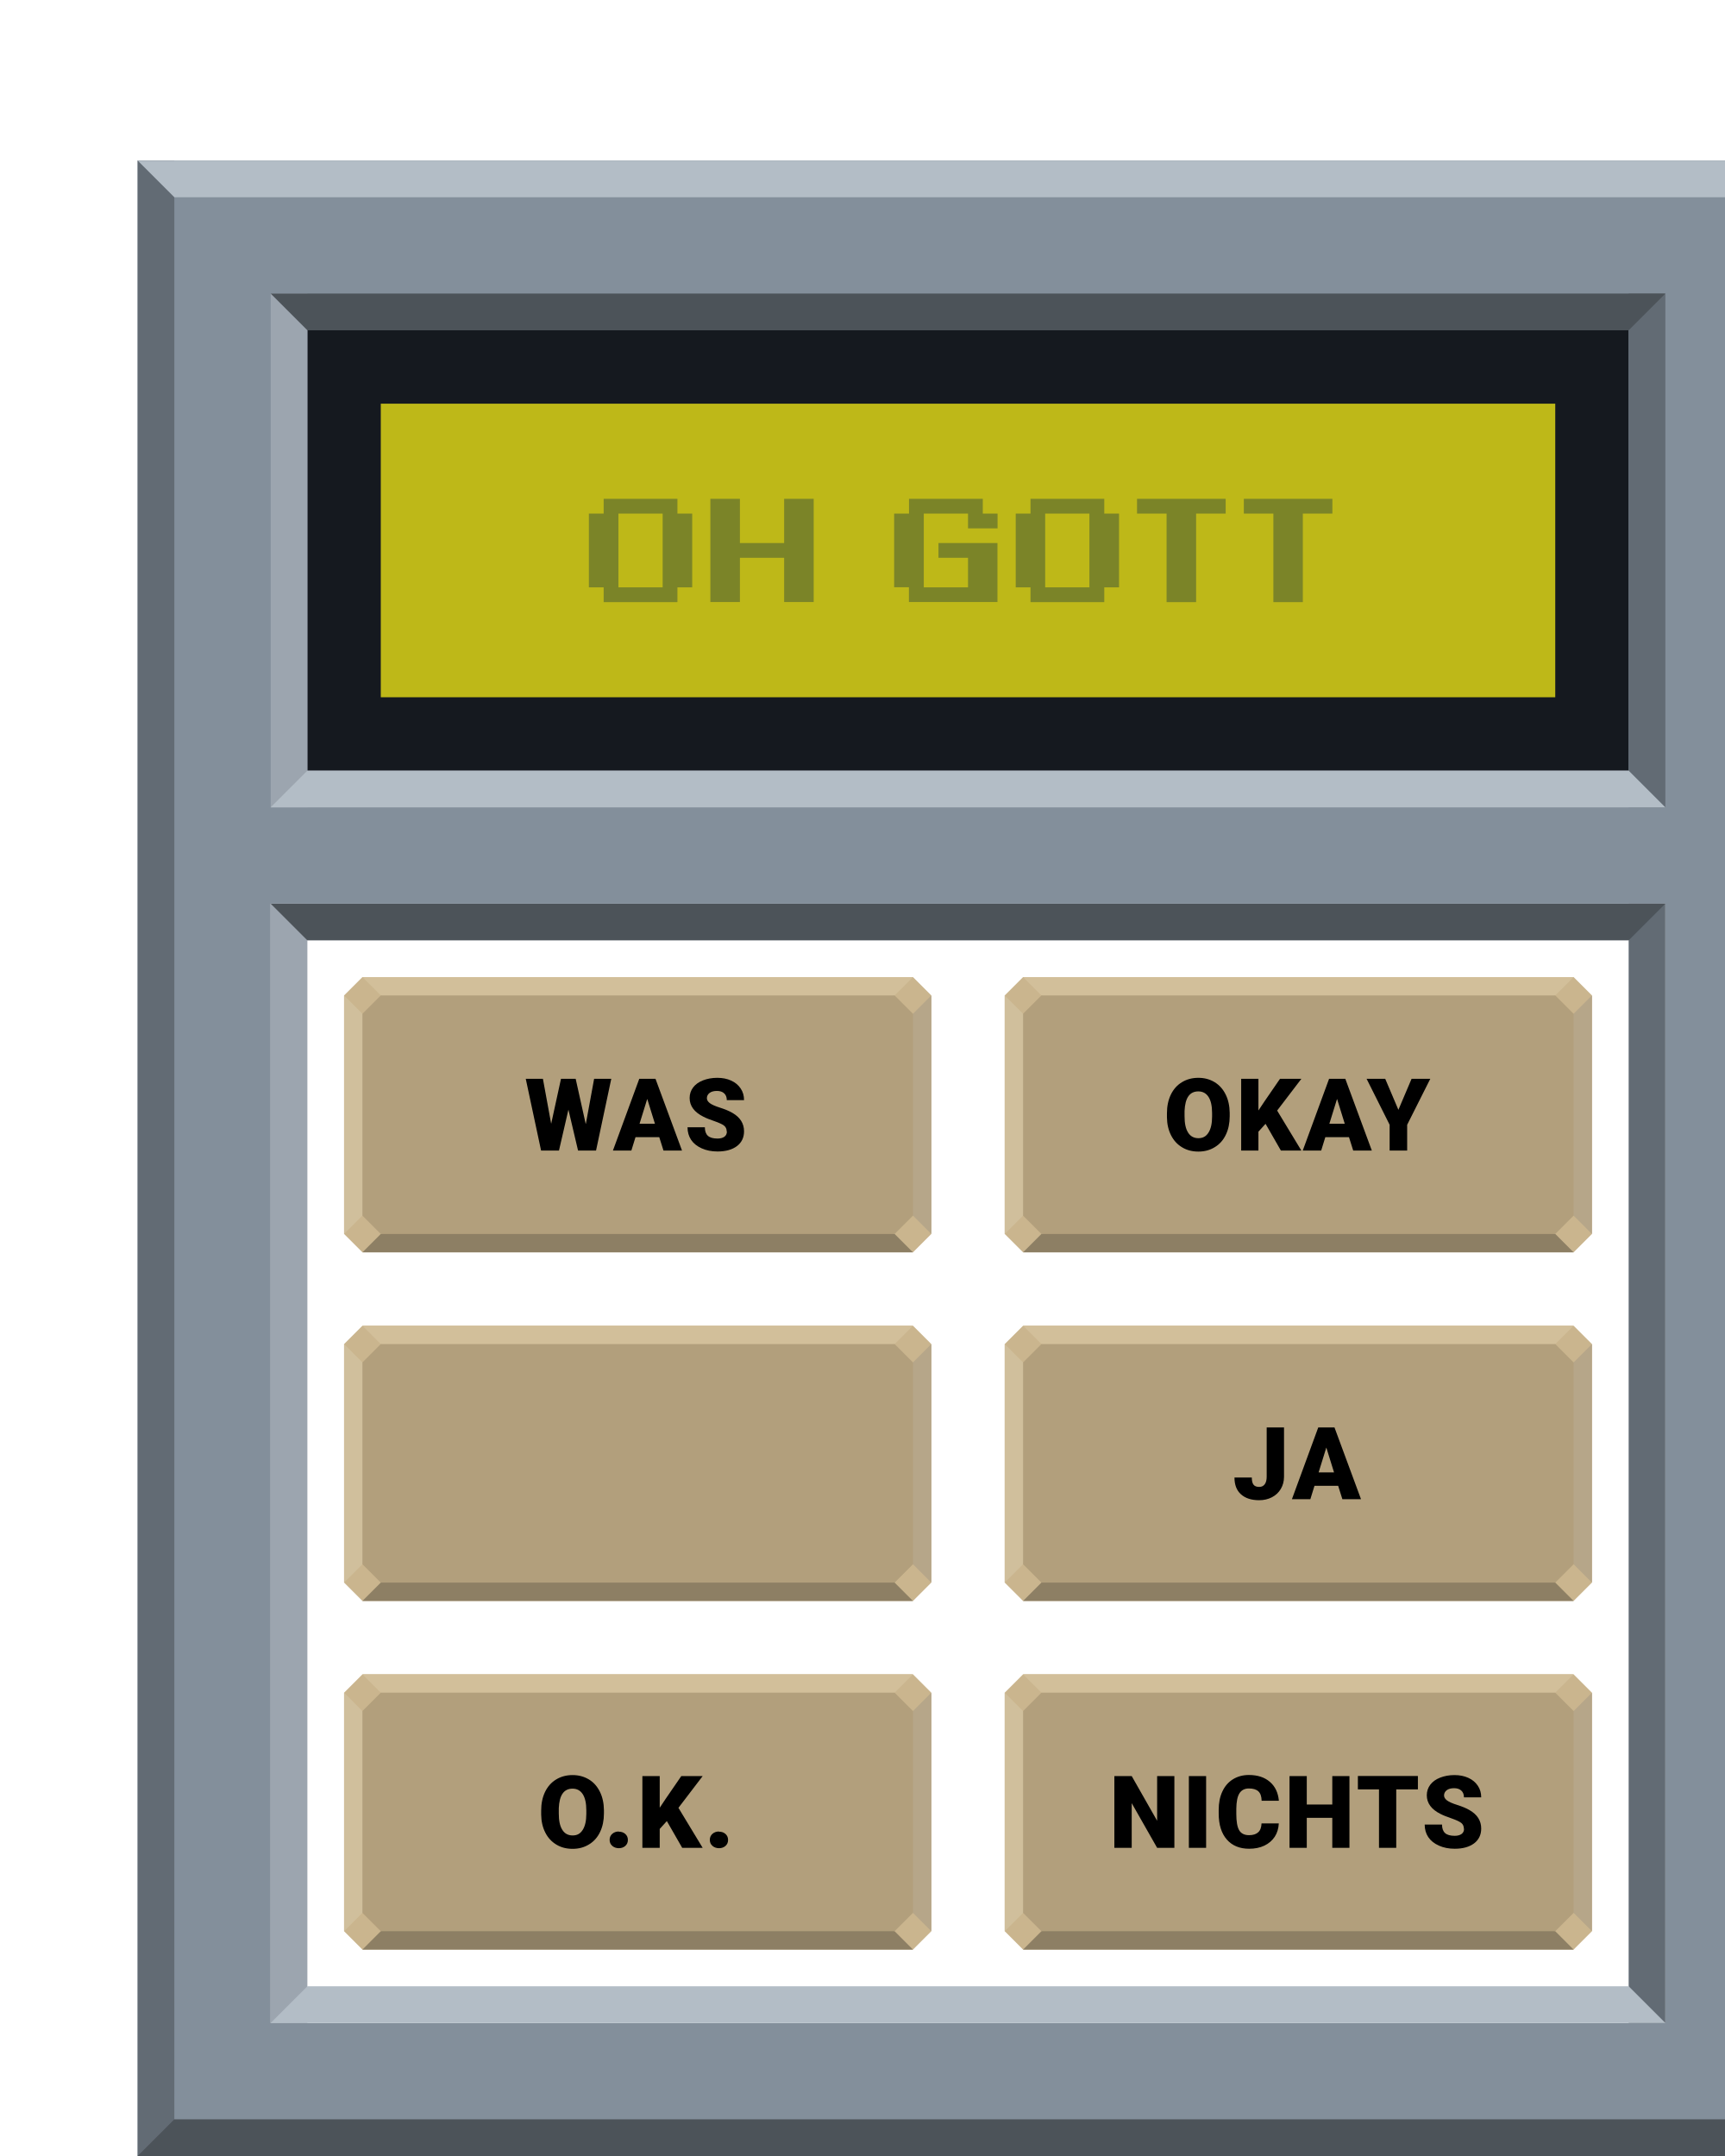
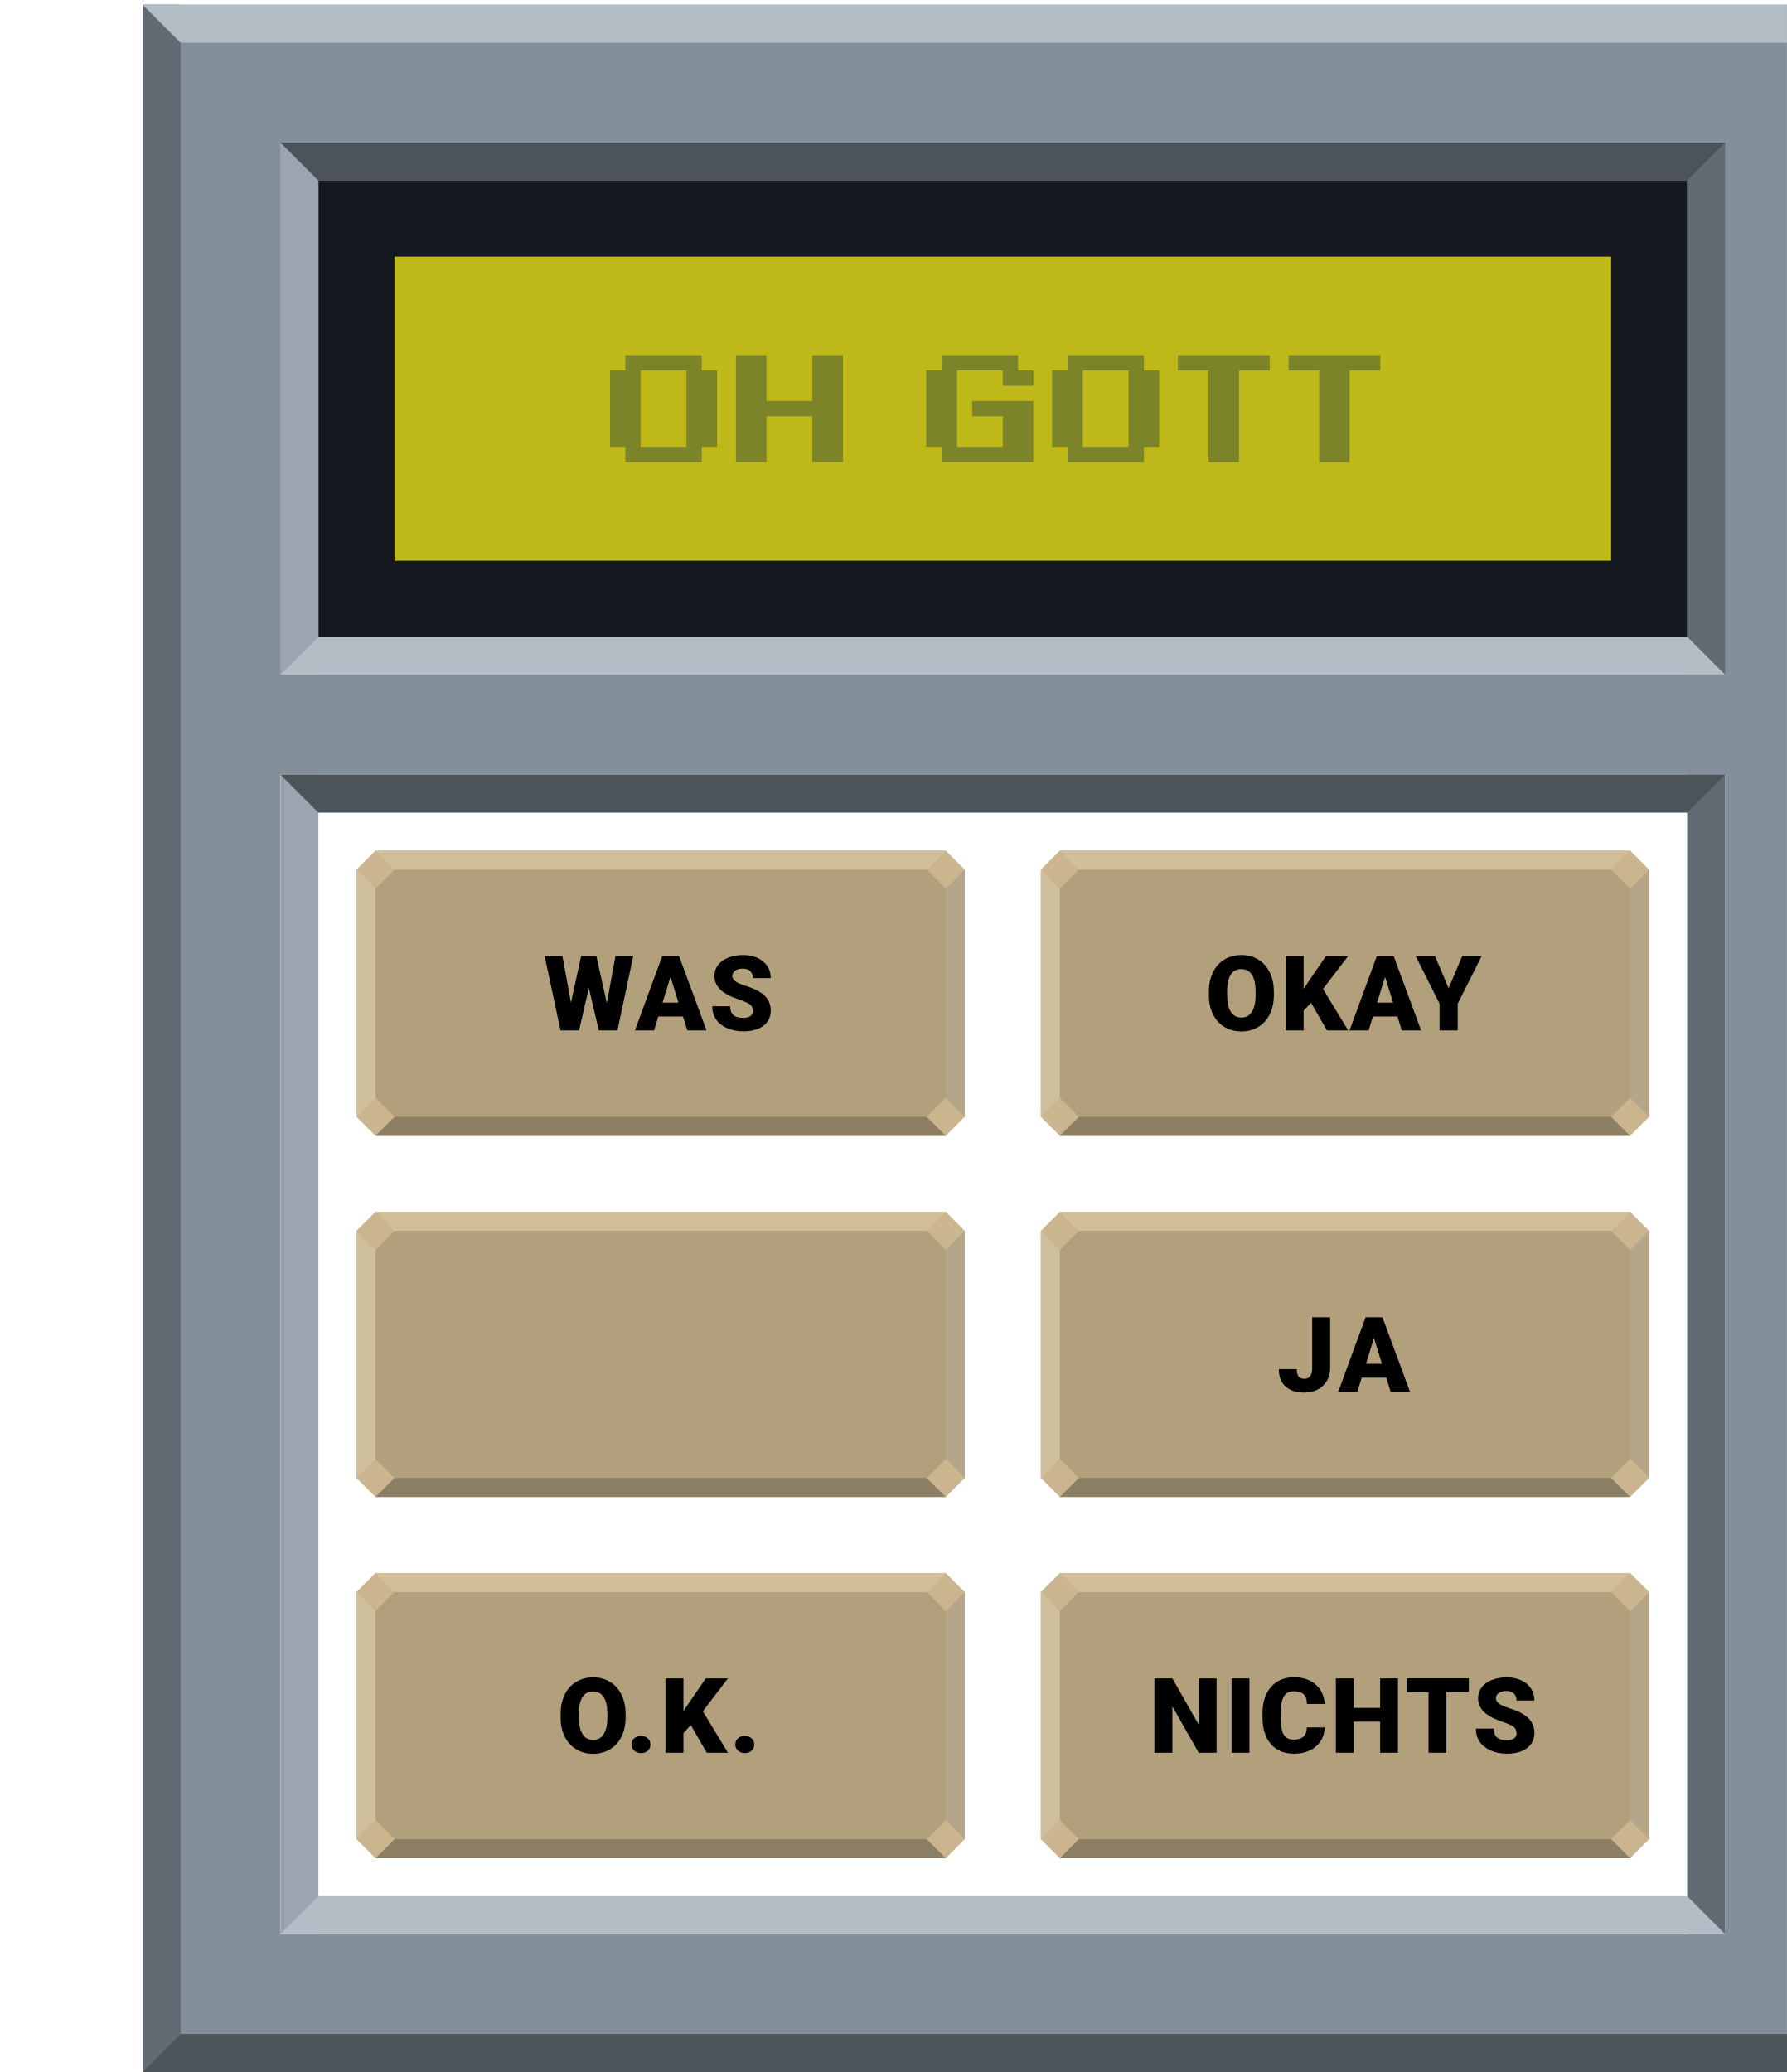
- <svg xmlns="http://www.w3.org/2000/svg" id="Ebene_2" data-name="Ebene 2" viewBox="0 0 188 235">
+ <svg xmlns="http://www.w3.org/2000/svg" id="Ebene_2" data-name="Ebene 2" viewBox="0 0 188 218">
  <g id="Seite_16" data-name="Seite 16">
    <g id="Level-2">
-       <rect id="Exportfläche" width="188" height="235" fill="none" />
-       <path id="Modul" d="M188,17.5H15v217.5h173V17.5ZM29.5,220.5v-122h152v122H29.5Z" fill="#838f9b" />
+       <rect id="Exportfläche" width="188" height="218" fill="none" />
+       <path id="Modul" d="M188,.5H15v217.5h173V.5ZM29.5,203.5v-122h152v122H29.5Z" fill="#838f9b" />
      <g id="Kante_Modul" data-name="Kante Modul">
-         <rect id="Exportfläche-2" data-name="Exportfläche" x="15" y="17.5" width="4" height="217.5" fill="#626b74" />
-         <polygon points="188 17.5 15 17.5 19 21.5 188 21.5 188 17.5" fill="#b3bdc6" />
-         <polygon points="188 231 19 231 15 235 188 235 188 231" fill="#4c5359" />
+         <rect id="Exportfläche-2" data-name="Exportfläche" x="15" y=".5" width="4" height="217.5" fill="#626b74" />
+         <polygon points="188 .5 15 .5 19 4.5 188 4.5 188 .5" fill="#b3bdc6" />
+         <polygon points="188 214 19 214 15 218 188 218 188 214" fill="#4c5359" />
      </g>
      <g id="Display">
-         <rect id="Rand_Display" data-name="Rand Display" x="33.5" y="36" width="144" height="48" fill="#15191f" />
-         <rect id="Display-2" data-name="Display" x="41.5" y="44" width="128" height="32" fill="#beb818" />
+         <rect id="Rand_Display" data-name="Rand Display" x="33.5" y="19" width="144" height="48" fill="#15191f" />
+         <rect id="Display-2" data-name="Display" x="41.5" y="27" width="128" height="32" fill="#beb818" />
        <g>
-           <rect x="41.5" y="44" width="128" height="32" fill="none" />
-           <path d="M64.18,55.98h1.61v-1.61h8.04v1.61h1.61v8.04h-1.61v1.61h-8.04v-1.61h-1.61v-8.04ZM67.4,64.02h4.82v-8.04h-4.82v8.04Z" fill="#7b8428" />
-           <path d="M77.42,54.37h3.22v4.82h4.82v-4.82h3.22v11.25h-3.22v-4.82h-4.82v4.82h-3.22v-11.25Z" fill="#7b8428" />
-           <path d="M97.46,55.98h1.61v-1.61h8.04v1.61h1.61v1.61h-3.22v-1.61h-4.82v8.04h4.82v-3.22h-3.22v-1.61h6.43v6.43h-9.65v-1.61h-1.61v-8.04Z" fill="#7b8428" />
-           <path d="M110.7,55.98h1.61v-1.61h8.04v1.61h1.61v8.04h-1.61v1.61h-8.04v-1.61h-1.61v-8.04ZM113.91,64.02h4.82v-8.04h-4.82v8.04Z" fill="#7b8428" />
-           <path d="M123.93,54.37h9.65v1.61h-3.22v9.65h-3.22v-9.65h-3.22v-1.61Z" fill="#7b8428" />
-           <path d="M135.56,54.37h9.65v1.61h-3.22v9.65h-3.21v-9.65h-3.22v-1.61Z" fill="#7b8428" />
+           <rect x="41.5" y="27" width="128" height="32" fill="none" />
+           <path d="M64.18,38.98h1.61v-1.61h8.04v1.61h1.61v8.04h-1.61v1.61h-8.04v-1.61h-1.61v-8.04ZM67.4,47.02h4.82v-8.04h-4.82v8.04Z" fill="#7b8428" />
+           <path d="M77.42,37.37h3.22v4.82h4.82v-4.82h3.22v11.25h-3.22v-4.82h-4.82v4.82h-3.22v-11.25Z" fill="#7b8428" />
+           <path d="M97.46,38.98h1.61v-1.61h8.04v1.61h1.61v1.61h-3.22v-1.61h-4.82v8.04h4.82v-3.22h-3.22v-1.61h6.43v6.43h-9.65v-1.61h-1.61v-8.04Z" fill="#7b8428" />
+           <path d="M110.7,38.98h1.61v-1.61h8.04v1.61h1.61v8.04h-1.61v1.61h-8.04v-1.61h-1.61v-8.04ZM113.91,47.02h4.82v-8.04h-4.82v8.04Z" fill="#7b8428" />
+           <path d="M123.93,37.37h9.65v1.61h-3.22v9.65h-3.22v-9.65h-3.22v-1.61Z" fill="#7b8428" />
+           <path d="M135.56,37.37h9.65v1.61h-3.22v9.65h-3.21v-9.65h-3.22v-1.61Z" fill="#7b8428" />
        </g>
        <g id="Kante_Display" data-name="Kante Display">
-           <rect x="29.5" y="32" width="4" height="56" fill="#9ca5af" />
-           <rect x="177.5" y="32" width="4" height="56" fill="#626b74" />
-           <polygon points="181.5 88 29.5 88 33.5 84 177.5 84 181.5 88" fill="#b3bdc6" />
-           <polygon points="177.5 36 33.5 36 29.5 32 181.5 32 177.5 36" fill="#4c5359" />
+           <rect x="29.5" y="15" width="4" height="56" fill="#9ca5af" />
+           <rect x="177.5" y="15" width="4" height="56" fill="#626b74" />
+           <polygon points="181.5 71 29.5 71 33.5 67 177.5 67 181.5 71" fill="#b3bdc6" />
+           <polygon points="177.5 19 33.5 19 29.5 15 181.5 15 177.5 19" fill="#4c5359" />
        </g>
      </g>
      <g id="Buttons">
        <g id="Kante_Buttons" data-name="Kante Buttons">
-           <rect x="29.5" y="98.5" width="4" height="122" fill="#9ca5af" />
-           <rect x="177.5" y="98.5" width="4" height="122" fill="#626b74" />
-           <polygon points="181.5 220.5 29.5 220.5 33.5 216.5 177.5 216.5 181.5 220.5" fill="#b3bdc6" />
-           <polygon points="177.5 102.5 33.5 102.5 29.5 98.5 181.5 98.5 177.5 102.5" fill="#4c5359" />
+           <rect x="29.5" y="81.5" width="4" height="122" fill="#9ca5af" />
+           <rect x="177.5" y="81.5" width="4" height="122" fill="#626b74" />
+           <polygon points="181.5 203.5 29.5 203.5 33.5 199.5 177.5 199.5 181.5 203.5" fill="#b3bdc6" />
+           <polygon points="177.5 85.5 33.5 85.5 29.5 81.5 181.5 81.5 177.5 85.5" fill="#4c5359" />
        </g>
        <g id="_6" data-name="6">
          <g id="Button_1" data-name="Button 1">
-             <path d="M171.5,212.5h-60l-2-2v-26l2-2h60l2,2v26l-2,2Z" fill="#cab58e" />
-             <polygon points="141.46 196.07 169.5 184.5 171.5 182.5 111.5 182.5 113.5 184.5 141.46 196.07" fill="#d2bf9a" />
-             <polygon points="171.5 208.5 173.5 210.5 173.5 184.5 171.5 186.5 144.81 197.46 171.5 208.5" fill="#b6a689" />
-             <polygon points="141.54 198.93 113.5 210.5 111.5 212.5 171.5 212.5 169.5 210.5 141.54 198.93" fill="#8d7f64" />
-             <polygon points="111.5 186.5 109.5 184.5 109.5 210.5 111.5 208.5 138.19 197.54 111.5 186.5" fill="#d0bf9c" />
-             <path d="M169.5,210.5h-56l-2-2v-22l2-2h56l2,2v22l-2,2Z" fill="#b29f7c" />
+             <path d="M171.5,195.5h-60l-2-2v-26l2-2h60l2,2v26l-2,2Z" fill="#cab58e" />
+             <polygon points="141.46 179.07 169.5 167.5 171.5 165.5 111.5 165.5 113.5 167.5 141.46 179.07" fill="#d2bf9a" />
+             <polygon points="171.5 191.5 173.5 193.5 173.5 167.5 171.5 169.5 144.81 180.46 171.5 191.5" fill="#b6a689" />
+             <polygon points="141.54 181.93 113.5 193.5 111.5 195.5 171.5 195.5 169.5 193.5 141.54 181.93" fill="#8d7f64" />
+             <polygon points="111.5 169.5 109.5 167.5 109.5 193.5 111.5 191.5 138.19 180.54 111.5 169.5" fill="#d0bf9c" />
+             <path d="M169.5,193.5h-56l-2-2v-22l2-2h56l2,2v22l-2,2Z" fill="#b29f7c" />
          </g>
          <g>
-             <rect x="113.82" y="184.5" width="55.01" height="26" fill="none" />
-             <path d="M127.98,201.41h-1.87l-2.77-4.87v4.87h-1.89v-7.82h1.89l2.77,4.87v-4.87h1.88v7.82Z" />
-             <path d="M131.45,201.41h-1.88v-7.82h1.88v7.82Z" />
-             <path d="M139.37,198.76c-.03.54-.17,1.03-.44,1.44s-.65.74-1.13.97-1.04.34-1.66.34c-1.03,0-1.84-.33-2.43-1-.59-.67-.89-1.62-.89-2.84v-.39c0-.77.13-1.44.4-2.01.27-.58.65-1.02,1.15-1.33.5-.31,1.08-.47,1.74-.47.95,0,1.71.25,2.29.75.58.5.9,1.19.98,2.06h-1.88c-.01-.48-.13-.82-.36-1.03s-.57-.31-1.03-.31-.81.18-1.03.53c-.22.35-.33.91-.34,1.68v.55c0,.83.1,1.43.31,1.79.21.36.57.54,1.08.54.43,0,.76-.1.99-.31.23-.2.35-.53.37-.97h1.88Z" />
-             <path d="M147.07,201.41h-1.87v-3.27h-2.78v3.27h-1.88v-7.82h1.88v3.1h2.78v-3.1h1.87v7.82Z" />
-             <path d="M154.52,195.04h-2.35v6.37h-1.88v-6.37h-2.3v-1.46h6.54v1.46Z" />
-             <path d="M159.54,199.33c0-.28-.1-.49-.29-.64-.2-.15-.54-.31-1.03-.48-.49-.17-.89-.32-1.2-.48-1.01-.5-1.52-1.18-1.52-2.05,0-.43.13-.82.38-1.15.25-.33.61-.59,1.07-.77s.98-.28,1.56-.28,1.07.1,1.51.3c.45.2.79.49,1.04.86.25.37.37.79.37,1.27h-1.88c0-.32-.1-.57-.29-.74-.19-.18-.46-.26-.79-.26s-.6.07-.8.22c-.19.15-.29.34-.29.57,0,.2.11.38.32.54s.59.33,1.13.5c.54.17.99.36,1.33.56.85.49,1.27,1.16,1.27,2.01,0,.68-.26,1.22-.77,1.61-.52.39-1.22.59-2.12.59-.63,0-1.21-.11-1.72-.34s-.9-.54-1.16-.93-.39-.85-.39-1.37h1.89c0,.42.11.73.33.93.22.2.57.3,1.06.3.31,0,.56-.07.74-.2.18-.13.27-.32.27-.57Z" />
+             <rect x="113.82" y="167.5" width="55.01" height="26" fill="none" />
+             <path d="M127.98,184.41h-1.87l-2.77-4.87v4.87h-1.89v-7.82h1.89l2.77,4.87v-4.87h1.88v7.82Z" />
+             <path d="M131.45,184.41h-1.88v-7.82h1.88v7.82Z" />
+             <path d="M139.37,181.76c-.03.54-.17,1.03-.44,1.44s-.65.74-1.13.97-1.04.34-1.66.34c-1.03,0-1.84-.33-2.43-1-.59-.67-.89-1.62-.89-2.84v-.39c0-.77.13-1.44.4-2.01.27-.58.65-1.02,1.15-1.33.5-.31,1.08-.47,1.74-.47.95,0,1.71.25,2.29.75.58.5.9,1.19.98,2.06h-1.88c-.01-.48-.13-.82-.36-1.03s-.57-.31-1.03-.31-.81.18-1.03.53c-.22.35-.33.91-.34,1.68v.55c0,.83.1,1.43.31,1.79.21.36.57.54,1.08.54.43,0,.76-.1.99-.31.23-.2.35-.53.37-.97h1.88Z" />
+             <path d="M147.07,184.41h-1.87v-3.27h-2.78v3.27h-1.88v-7.82h1.88v3.1h2.78v-3.1h1.87v7.82Z" />
+             <path d="M154.52,178.04h-2.35v6.37h-1.88v-6.37h-2.3v-1.46h6.54v1.46Z" />
+             <path d="M159.54,182.33c0-.28-.1-.49-.29-.64-.2-.15-.54-.31-1.03-.48-.49-.17-.89-.32-1.2-.48-1.01-.5-1.52-1.18-1.52-2.05,0-.43.13-.82.38-1.15.25-.33.61-.59,1.07-.77s.98-.28,1.56-.28,1.07.1,1.51.3c.45.2.79.49,1.04.86.25.37.37.79.37,1.27h-1.88c0-.32-.1-.57-.29-.74-.19-.18-.46-.26-.79-.26s-.6.07-.8.22c-.19.15-.29.34-.29.57,0,.2.11.38.32.54s.59.33,1.13.5c.54.17.99.36,1.33.56.85.49,1.27,1.16,1.27,2.01,0,.68-.26,1.22-.77,1.61-.52.39-1.22.59-2.12.59-.63,0-1.21-.11-1.72-.34s-.9-.54-1.16-.93-.39-.85-.39-1.37h1.89c0,.42.11.73.33.93.22.2.57.3,1.06.3.31,0,.56-.07.74-.2.18-.13.27-.32.27-.57Z" />
          </g>
        </g>
        <g id="_5" data-name="5">
          <g id="Button_1-2" data-name="Button 1">
-             <path d="M99.5,212.5h-60l-2-2v-26l2-2h60l2,2v26l-2,2Z" fill="#cab58e" />
-             <polygon points="69.46 196.07 97.5 184.5 99.5 182.5 39.5 182.5 41.5 184.5 69.46 196.07" fill="#d2bf9a" />
-             <polygon points="99.5 208.5 101.5 210.5 101.5 184.5 99.5 186.5 72.81 197.46 99.5 208.5" fill="#b6a689" />
-             <polygon points="69.54 198.93 41.5 210.5 39.5 212.5 99.5 212.5 97.5 210.5 69.54 198.93" fill="#8d7f64" />
-             <polygon points="39.5 186.5 37.5 184.5 37.5 210.5 39.5 208.5 66.19 197.54 39.5 186.5" fill="#d0bf9c" />
-             <path d="M97.5,210.5h-56l-2-2v-22l2-2h56l2,2v22l-2,2Z" fill="#b29f7c" />
+             <path d="M99.5,195.5h-60l-2-2v-26l2-2h60l2,2v26l-2,2Z" fill="#cab58e" />
+             <polygon points="69.46 179.07 97.5 167.5 99.5 165.5 39.5 165.5 41.5 167.5 69.46 179.07" fill="#d2bf9a" />
+             <polygon points="99.5 191.5 101.5 193.5 101.5 167.5 99.5 169.5 72.81 180.46 99.5 191.5" fill="#b6a689" />
+             <polygon points="69.54 181.93 41.5 193.5 39.5 195.5 99.5 195.5 97.5 193.5 69.54 181.93" fill="#8d7f64" />
+             <polygon points="39.5 169.5 37.5 167.5 37.5 193.5 39.5 191.5 66.19 180.54 39.5 169.5" fill="#d0bf9c" />
+             <path d="M97.5,193.5h-56l-2-2v-22l2-2h56l2,2v22l-2,2Z" fill="#b29f7c" />
          </g>
          <g>
-             <rect x="41.82" y="184.5" width="55.01" height="26" fill="none" />
-             <path d="M65.82,197.66c0,.76-.14,1.44-.42,2.02-.28.59-.68,1.04-1.21,1.36-.52.32-1.11.48-1.78.48s-1.26-.15-1.77-.46c-.52-.31-.92-.74-1.21-1.31-.29-.57-.44-1.22-.45-1.96v-.44c0-.77.14-1.44.42-2.03.28-.58.68-1.04,1.21-1.36.52-.32,1.12-.48,1.79-.48s1.25.16,1.77.47.92.76,1.21,1.35c.29.58.43,1.25.44,2v.36ZM63.9,197.33c0-.78-.13-1.37-.39-1.77-.26-.4-.63-.6-1.11-.6-.95,0-1.44.71-1.5,2.13v.58c0,.77.12,1.36.38,1.77.25.41.63.62,1.13.62s.84-.2,1.1-.61c.26-.41.39-.99.39-1.75v-.36Z" />
-             <path d="M67.44,199.65c.29,0,.52.08.71.25s.28.39.28.65-.09.48-.28.65-.43.25-.71.25-.53-.09-.72-.26c-.19-.17-.28-.39-.28-.65s.09-.48.28-.65c.19-.17.43-.26.72-.26Z" />
-             <path d="M72.67,198.5l-.77.85v2.06h-1.89v-7.82h1.89v3.45l.66-.99,1.69-2.46h2.33l-2.64,3.46,2.64,4.36h-2.23l-1.67-2.91Z" />
-             <path d="M78.36,199.65c.29,0,.52.08.71.25s.28.39.28.65-.09.48-.28.65-.43.25-.71.25-.53-.09-.72-.26c-.19-.17-.28-.39-.28-.65s.09-.48.28-.65c.19-.17.43-.26.72-.26Z" />
+             <rect x="41.82" y="167.5" width="55.01" height="26" fill="none" />
+             <path d="M65.82,180.66c0,.76-.14,1.44-.42,2.02-.28.59-.68,1.04-1.21,1.36-.52.32-1.11.48-1.78.48s-1.26-.15-1.77-.46c-.52-.31-.92-.74-1.21-1.31-.29-.57-.44-1.22-.45-1.96v-.44c0-.77.14-1.44.42-2.03.28-.58.68-1.04,1.21-1.36.52-.32,1.12-.48,1.79-.48s1.25.16,1.77.47.92.76,1.21,1.35c.29.58.43,1.25.44,2v.36ZM63.9,180.33c0-.78-.13-1.37-.39-1.77-.26-.4-.63-.6-1.11-.6-.95,0-1.44.71-1.5,2.13v.58c0,.77.12,1.36.38,1.77.25.41.63.62,1.13.62s.84-.2,1.1-.61c.26-.41.39-.99.39-1.75v-.36Z" />
+             <path d="M67.44,182.65c.29,0,.52.08.71.25s.28.39.28.65-.09.48-.28.65-.43.25-.71.25-.53-.09-.72-.26c-.19-.17-.28-.39-.28-.65s.09-.48.28-.65c.19-.17.43-.26.72-.26Z" />
+             <path d="M72.67,181.5l-.77.85v2.06h-1.89v-7.82h1.89v3.45l.66-.99,1.69-2.46h2.33l-2.64,3.46,2.64,4.36h-2.23l-1.67-2.91Z" />
+             <path d="M78.36,182.65c.29,0,.52.08.71.25s.28.39.28.65-.09.48-.28.65-.43.25-.71.25-.53-.09-.72-.26c-.19-.17-.28-.39-.28-.65s.09-.48.28-.65c.19-.17.43-.26.72-.26Z" />
          </g>
        </g>
        <g id="_4" data-name="4">
          <g id="Button_1-3" data-name="Button 1">
-             <path d="M171.5,174.5h-60l-2-2v-26l2-2h60l2,2v26l-2,2Z" fill="#cab58e" />
-             <polygon points="141.46 158.07 169.5 146.5 171.5 144.5 111.5 144.5 113.5 146.5 141.46 158.07" fill="#d2bf9a" />
-             <polygon points="171.5 170.5 173.5 172.5 173.5 146.5 171.5 148.5 144.81 159.46 171.5 170.5" fill="#b6a689" />
-             <polygon points="141.54 160.93 113.5 172.5 111.5 174.5 171.5 174.5 169.5 172.5 141.54 160.93" fill="#8d7f64" />
-             <polygon points="111.5 148.5 109.5 146.5 109.5 172.5 111.5 170.5 138.19 159.54 111.5 148.5" fill="#d0bf9c" />
-             <path d="M169.5,172.5h-56l-2-2v-22l2-2h56l2,2v22l-2,2Z" fill="#b29f7c" />
+             <path d="M171.5,157.5h-60l-2-2v-26l2-2h60l2,2v26l-2,2Z" fill="#cab58e" />
+             <polygon points="141.46 141.07 169.5 129.5 171.5 127.5 111.5 127.5 113.5 129.5 141.46 141.07" fill="#d2bf9a" />
+             <polygon points="171.5 153.5 173.5 155.5 173.5 129.5 171.5 131.5 144.81 142.46 171.5 153.5" fill="#b6a689" />
+             <polygon points="141.54 143.93 113.5 155.5 111.5 157.5 171.5 157.5 169.5 155.5 141.54 143.93" fill="#8d7f64" />
+             <polygon points="111.5 131.5 109.5 129.5 109.5 155.5 111.5 153.5 138.19 142.54 111.5 131.5" fill="#d0bf9c" />
+             <path d="M169.5,155.5h-56l-2-2v-22l2-2h56l2,2v22l-2,2Z" fill="#b29f7c" />
          </g>
          <g>
-             <rect x="113.82" y="146.5" width="55.01" height="26" fill="none" />
-             <path d="M138.06,155.59h1.88v5.37c0,.5-.12.94-.35,1.33-.23.39-.55.69-.97.91-.41.21-.87.32-1.38.32-.85,0-1.51-.21-1.99-.64s-.71-1.04-.71-1.83h1.89c0,.36.06.62.19.78.12.16.33.24.62.24.26,0,.46-.1.6-.29s.21-.47.21-.82v-5.37Z" />
-             <path d="M145.84,161.95h-2.58l-.45,1.46h-2.01l2.87-7.82h1.77l2.89,7.82h-2.03l-.46-1.46ZM143.71,160.49h1.68l-.84-2.71-.84,2.71Z" />
+             <rect x="113.82" y="129.5" width="55.01" height="26" fill="none" />
+             <path d="M138.06,138.59h1.88v5.37c0,.5-.12.94-.35,1.33-.23.39-.55.69-.97.91-.41.21-.87.32-1.38.32-.85,0-1.51-.21-1.99-.64s-.71-1.04-.71-1.83h1.89c0,.36.06.62.19.78.12.16.33.24.62.24.26,0,.46-.1.6-.29s.21-.47.21-.82v-5.37Z" />
+             <path d="M145.84,144.95h-2.58l-.45,1.46h-2.01l2.87-7.82h1.77l2.89,7.82h-2.03l-.46-1.46ZM143.71,143.49h1.68l-.84-2.71-.84,2.71Z" />
          </g>
        </g>
        <g id="_3" data-name="3">
          <g id="Button_1-4" data-name="Button 1">
-             <path d="M99.5,174.5h-60l-2-2v-26l2-2h60l2,2v26l-2,2Z" fill="#cab58e" />
-             <polygon points="69.46 158.07 97.5 146.5 99.5 144.5 39.5 144.5 41.5 146.5 69.46 158.07" fill="#d2bf9a" />
-             <polygon points="99.5 170.5 101.5 172.5 101.5 146.5 99.5 148.5 72.81 159.46 99.5 170.5" fill="#b6a689" />
-             <polygon points="69.54 160.93 41.5 172.5 39.5 174.5 99.5 174.5 97.5 172.5 69.54 160.93" fill="#8d7f64" />
-             <polygon points="39.5 148.5 37.5 146.5 37.5 172.5 39.5 170.5 66.19 159.54 39.5 148.5" fill="#d0bf9c" />
-             <path d="M97.5,172.5h-56l-2-2v-22l2-2h56l2,2v22l-2,2Z" fill="#b29f7c" />
+             <path d="M99.5,157.5h-60l-2-2v-26l2-2h60l2,2v26l-2,2Z" fill="#cab58e" />
+             <polygon points="69.46 141.07 97.5 129.5 99.5 127.5 39.5 127.5 41.5 129.5 69.46 141.07" fill="#d2bf9a" />
+             <polygon points="99.5 153.5 101.5 155.5 101.5 129.5 99.5 131.5 72.81 142.46 99.5 153.5" fill="#b6a689" />
+             <polygon points="69.54 143.93 41.5 155.5 39.5 157.5 99.5 157.5 97.5 155.5 69.54 143.93" fill="#8d7f64" />
+             <polygon points="39.5 131.5 37.5 129.5 37.5 155.5 39.5 153.5 66.19 142.54 39.5 131.5" fill="#d0bf9c" />
+             <path d="M97.5,155.5h-56l-2-2v-22l2-2h56l2,2v22l-2,2Z" fill="#b29f7c" />
          </g>
-           <rect x="41.82" y="146.5" width="55.01" height="26" fill="none" />
+           <rect x="41.82" y="129.5" width="55.01" height="26" fill="none" />
        </g>
        <g id="_2" data-name="2">
          <g id="Button_1-5" data-name="Button 1">
-             <path d="M171.5,136.5h-60l-2-2v-26l2-2h60l2,2v26l-2,2Z" fill="#cab58e" />
-             <polygon points="141.46 120.07 169.5 108.5 171.5 106.5 111.5 106.5 113.5 108.5 141.46 120.07" fill="#d2bf9a" />
-             <polygon points="171.5 132.5 173.5 134.5 173.5 108.5 171.5 110.5 144.81 121.46 171.5 132.5" fill="#b6a689" />
-             <polygon points="141.54 122.93 113.5 134.5 111.5 136.5 171.5 136.5 169.5 134.5 141.54 122.93" fill="#8d7f64" />
-             <polygon points="111.5 110.5 109.5 108.5 109.5 134.5 111.5 132.5 138.19 121.54 111.5 110.5" fill="#d0bf9c" />
-             <path d="M169.5,134.5h-56l-2-2v-22l2-2h56l2,2v22l-2,2Z" fill="#b29f7c" />
+             <path d="M171.5,119.5h-60l-2-2v-26l2-2h60l2,2v26l-2,2Z" fill="#cab58e" />
+             <polygon points="141.46 103.07 169.5 91.5 171.5 89.5 111.5 89.5 113.5 91.5 141.46 103.07" fill="#d2bf9a" />
+             <polygon points="171.5 115.5 173.5 117.5 173.5 91.5 171.5 93.5 144.81 104.46 171.5 115.5" fill="#b6a689" />
+             <polygon points="141.54 105.93 113.5 117.5 111.5 119.5 171.5 119.5 169.5 117.5 141.54 105.93" fill="#8d7f64" />
+             <polygon points="111.5 93.5 109.5 91.5 109.5 117.5 111.5 115.5 138.19 104.54 111.5 93.5" fill="#d0bf9c" />
+             <path d="M169.5,117.5h-56l-2-2v-22l2-2h56l2,2v22l-2,2Z" fill="#b29f7c" />
          </g>
          <g>
-             <rect x="113.82" y="108.5" width="55.01" height="26" fill="none" />
-             <path d="M134.02,121.66c0,.76-.14,1.44-.42,2.02-.28.59-.68,1.04-1.21,1.36-.52.32-1.11.48-1.78.48s-1.26-.15-1.77-.46c-.52-.31-.92-.74-1.21-1.31-.29-.57-.44-1.22-.45-1.96v-.44c0-.77.14-1.44.42-2.03.28-.58.68-1.04,1.21-1.36.52-.32,1.12-.48,1.79-.48s1.25.16,1.77.47c.52.32.92.76,1.21,1.35.29.58.43,1.25.44,2v.36ZM132.1,121.33c0-.78-.13-1.37-.39-1.77-.26-.4-.63-.6-1.11-.6-.95,0-1.44.71-1.5,2.13v.58c0,.77.12,1.36.38,1.77.25.41.63.62,1.13.62s.84-.2,1.1-.61c.26-.41.39-.99.39-1.75v-.36Z" />
-             <path d="M137.92,122.5l-.77.85v2.06h-1.88v-7.82h1.88v3.45l.66-.99,1.69-2.46h2.33l-2.64,3.46,2.64,4.36h-2.23l-1.67-2.91Z" />
-             <path d="M147.02,123.95h-2.58l-.45,1.46h-2.01l2.87-7.82h1.77l2.89,7.82h-2.03l-.46-1.46ZM144.88,122.49h1.68l-.84-2.71-.84,2.71Z" />
-             <path d="M152.4,120.98l1.44-3.39h2.04l-2.52,5.01v2.81h-1.91v-2.81l-2.51-5.01h2.03l1.44,3.39Z" />
+             <rect x="113.82" y="91.5" width="55.01" height="26" fill="none" />
+             <path d="M134.02,104.66c0,.76-.14,1.44-.42,2.02-.28.59-.68,1.04-1.21,1.36-.52.32-1.11.48-1.78.48s-1.26-.15-1.77-.46c-.52-.31-.92-.74-1.21-1.31-.29-.57-.44-1.22-.45-1.96v-.44c0-.77.14-1.44.42-2.03.28-.58.68-1.04,1.21-1.36.52-.32,1.12-.48,1.79-.48s1.25.16,1.77.47c.52.32.92.76,1.21,1.35.29.58.43,1.25.44,2v.36ZM132.1,104.33c0-.78-.13-1.37-.39-1.77-.26-.4-.63-.6-1.11-.6-.95,0-1.44.71-1.5,2.13v.58c0,.77.12,1.36.38,1.77.25.41.63.62,1.13.62s.84-.2,1.1-.61c.26-.41.39-.99.39-1.75v-.36Z" />
+             <path d="M137.92,105.5l-.77.85v2.06h-1.88v-7.82h1.88v3.45l.66-.99,1.69-2.46h2.33l-2.64,3.46,2.64,4.36h-2.23l-1.67-2.91Z" />
+             <path d="M147.02,106.95h-2.58l-.45,1.46h-2.01l2.87-7.82h1.77l2.89,7.82h-2.03l-.46-1.46ZM144.88,105.49h1.68l-.84-2.71-.84,2.71Z" />
+             <path d="M152.4,103.98l1.44-3.39h2.04l-2.52,5.01v2.81h-1.91v-2.81l-2.51-5.01h2.03l1.44,3.39Z" />
          </g>
        </g>
        <g id="_1" data-name="1">
          <g id="Button_1-6" data-name="Button 1">
-             <path d="M99.5,136.5h-60l-2-2v-26l2-2h60l2,2v26l-2,2Z" fill="#cab58e" />
-             <polygon points="69.46 120.07 97.5 108.5 99.5 106.5 39.5 106.5 41.5 108.5 69.46 120.07" fill="#d2bf9a" />
-             <polygon points="99.5 132.5 101.5 134.5 101.5 108.5 99.5 110.5 72.81 121.46 99.5 132.5" fill="#b6a689" />
-             <polygon points="69.54 122.93 41.5 134.5 39.5 136.5 99.5 136.5 97.5 134.5 69.54 122.93" fill="#8d7f64" />
-             <polygon points="39.5 110.5 37.5 108.5 37.5 134.5 39.5 132.5 66.19 121.54 39.5 110.5" fill="#d0bf9c" />
-             <path d="M97.5,134.5h-56l-2-2v-22l2-2h56l2,2v22l-2,2Z" fill="#b29f7c" />
+             <path d="M99.5,119.5h-60l-2-2v-26l2-2h60l2,2v26l-2,2Z" fill="#cab58e" />
+             <polygon points="69.46 103.07 97.5 91.5 99.5 89.5 39.5 89.5 41.5 91.5 69.46 103.07" fill="#d2bf9a" />
+             <polygon points="99.5 115.5 101.5 117.5 101.5 91.5 99.5 93.5 72.81 104.46 99.5 115.5" fill="#b6a689" />
+             <polygon points="69.54 105.93 41.5 117.5 39.5 119.5 99.5 119.5 97.5 117.5 69.54 105.93" fill="#8d7f64" />
+             <polygon points="39.5 93.5 37.5 91.5 37.5 117.5 39.5 115.5 66.19 104.54 39.5 93.5" fill="#d0bf9c" />
+             <path d="M97.5,117.5h-56l-2-2v-22l2-2h56l2,2v22l-2,2Z" fill="#b29f7c" />
          </g>
          <g>
-             <rect x="41.82" y="108.5" width="55.01" height="26" fill="none" />
-             <path d="M63.85,122.49l.9-4.9h1.87l-1.66,7.82h-1.96l-1.05-4.46-1.03,4.46h-1.95l-1.67-7.82h1.87l.9,4.9,1.07-4.9h1.6l1.09,4.9Z" />
-             <path d="M71.84,123.95h-2.58l-.45,1.46h-2.01l2.87-7.82h1.77l2.89,7.82h-2.02l-.46-1.46ZM69.7,122.49h1.68l-.84-2.71-.84,2.71Z" />
-             <path d="M79.2,123.33c0-.28-.1-.49-.29-.64-.2-.15-.54-.31-1.03-.48s-.89-.32-1.2-.48c-1.01-.5-1.52-1.18-1.52-2.05,0-.43.13-.82.38-1.15.25-.33.61-.59,1.07-.77s.98-.28,1.56-.28,1.07.1,1.51.3c.45.2.79.49,1.04.86.25.37.37.79.37,1.27h-1.88c0-.32-.1-.57-.29-.74-.19-.18-.46-.26-.79-.26s-.6.07-.8.22c-.19.15-.29.34-.29.57,0,.2.11.38.32.54s.59.33,1.13.5.98.36,1.33.56c.85.49,1.27,1.16,1.27,2.01,0,.68-.26,1.22-.77,1.61-.52.39-1.22.59-2.12.59-.63,0-1.21-.11-1.72-.34-.51-.23-.9-.54-1.16-.93-.26-.4-.39-.85-.39-1.37h1.89c0,.42.11.73.33.93.22.2.57.3,1.06.3.31,0,.56-.07.74-.2.18-.13.27-.32.27-.57Z" />
+             <rect x="41.82" y="91.5" width="55.01" height="26" fill="none" />
+             <path d="M63.85,105.49l.9-4.9h1.87l-1.66,7.82h-1.96l-1.05-4.46-1.03,4.46h-1.95l-1.67-7.82h1.87l.9,4.9,1.07-4.9h1.6l1.09,4.9Z" />
+             <path d="M71.84,106.95h-2.58l-.45,1.46h-2.01l2.87-7.82h1.77l2.89,7.82h-2.02l-.46-1.46ZM69.7,105.49h1.68l-.84-2.71-.84,2.71Z" />
+             <path d="M79.2,106.33c0-.28-.1-.49-.29-.64-.2-.15-.54-.31-1.03-.48s-.89-.32-1.2-.48c-1.01-.5-1.52-1.18-1.52-2.05,0-.43.13-.82.38-1.15.25-.33.61-.59,1.07-.77s.98-.28,1.56-.28,1.07.1,1.51.3c.45.2.79.49,1.04.86.25.37.37.79.37,1.27h-1.88c0-.32-.1-.57-.29-.74-.19-.18-.46-.26-.79-.26s-.6.07-.8.22c-.19.15-.29.34-.29.57,0,.2.11.38.32.54s.59.33,1.13.5.98.36,1.33.56c.85.49,1.27,1.16,1.27,2.01,0,.68-.26,1.22-.77,1.61-.52.39-1.22.59-2.12.59-.63,0-1.21-.11-1.72-.34-.51-.23-.9-.54-1.16-.93-.26-.4-.39-.85-.39-1.37h1.89c0,.42.11.73.33.93.22.2.57.3,1.06.3.31,0,.56-.07.74-.2.18-.13.27-.32.27-.57Z" />
          </g>
        </g>
      </g>
    </g>
  </g>
</svg>
